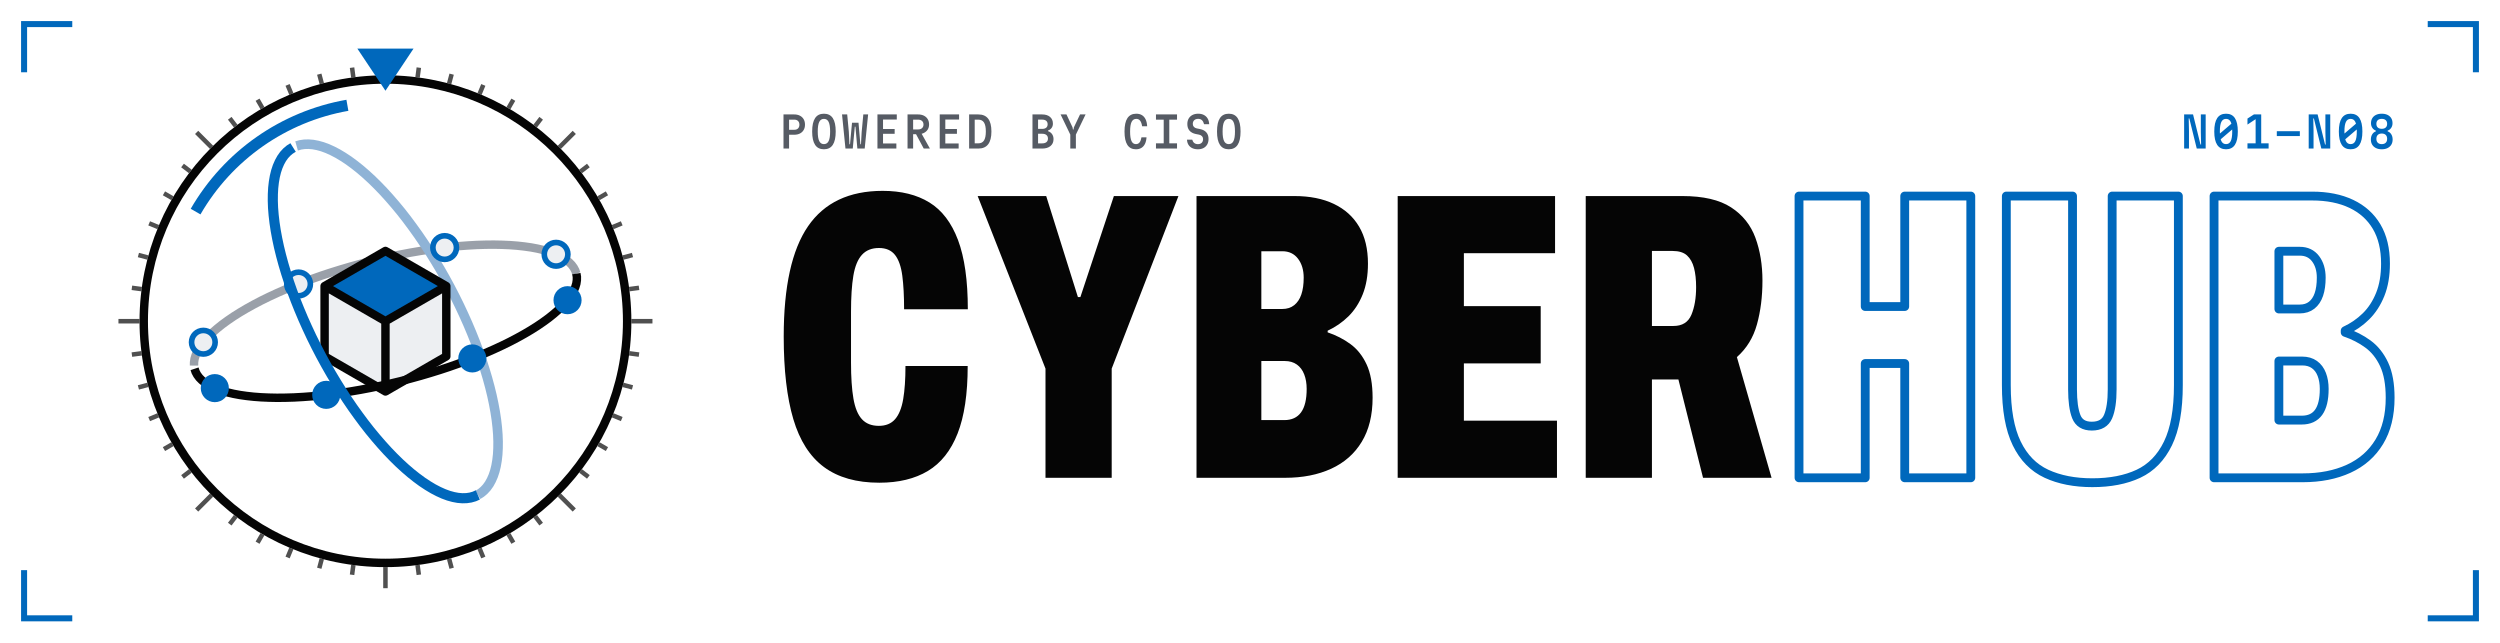
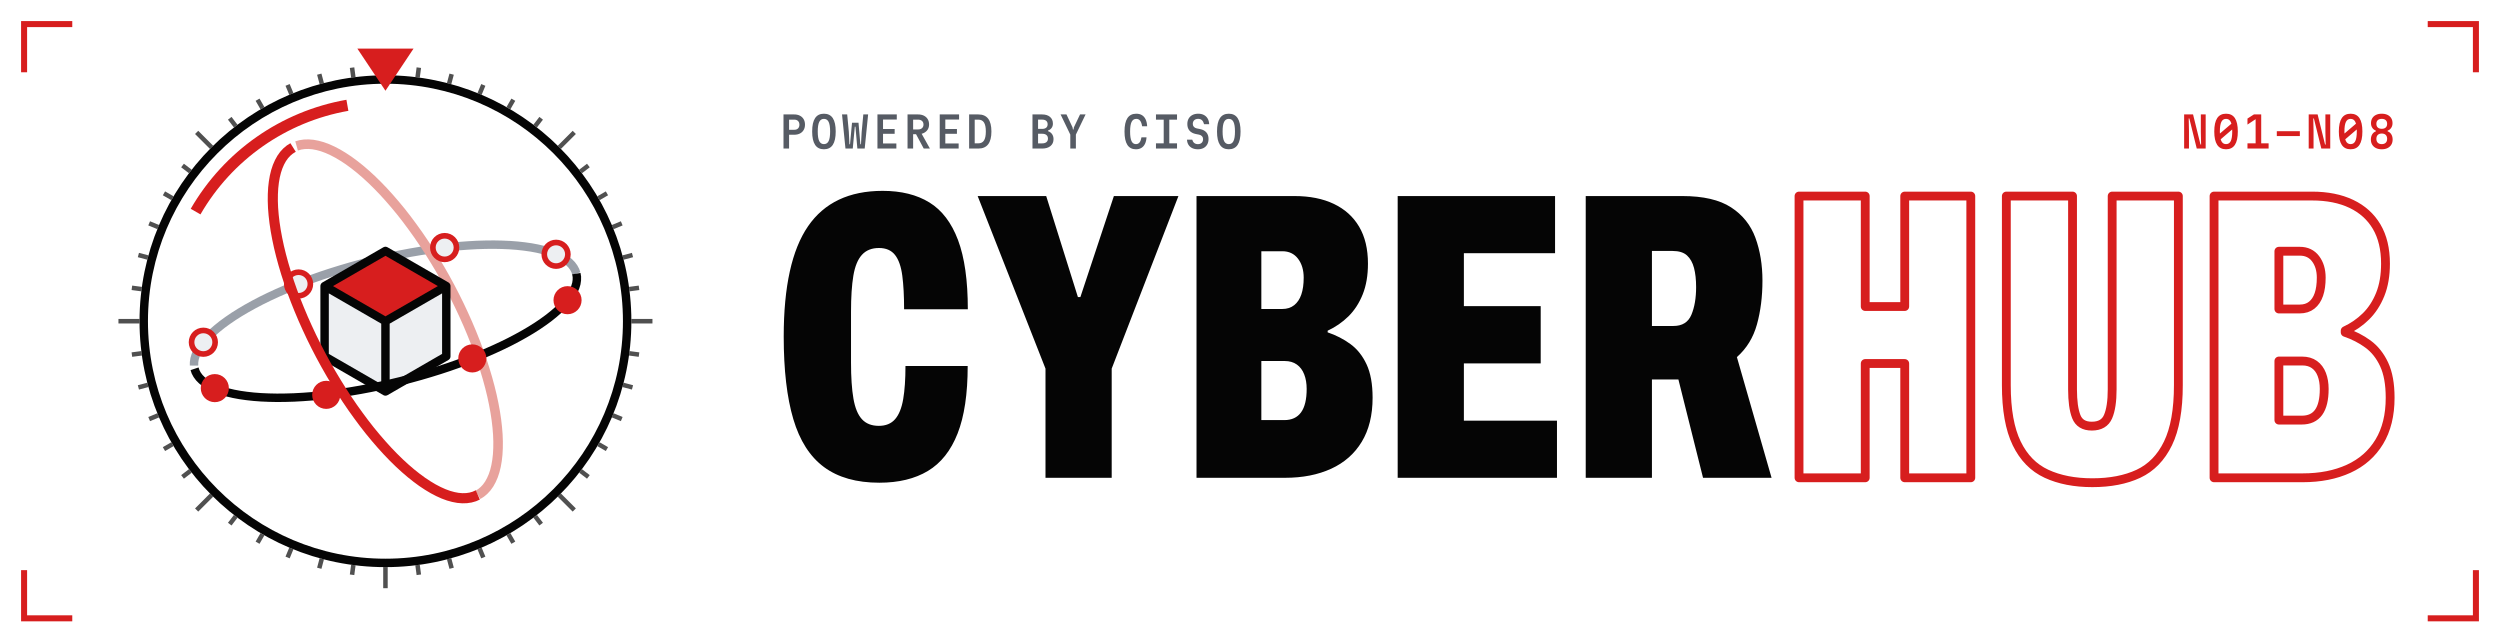
<svg xmlns="http://www.w3.org/2000/svg" viewBox="0 0 622.65 160" width="622.65" height="160" role="img" aria-label="CyberHub, powered by CISO">
  <g transform="translate(26 10) scale(0.7)">
    <circle cx="100" cy="100" r="86" fill="none" stroke="#050505" stroke-width="3" />
    <path d="M111.42 13.25 L111.88 9.78 M122.65 15.48 L123.55 12.1 M133.48 19.16 L134.82 15.93 M143.75 24.22 L145.5 21.19 M153.27 30.58 L155.4 27.8 M161.87 38.13 L167.18 32.82 M169.42 46.73 L172.2 44.6 M175.78 56.25 L178.81 54.5 M180.84 66.52 L184.07 65.18 M184.52 77.35 L187.9 76.45 M186.75 88.58 L190.22 88.12 M187.5 100 L195 100 M186.75 111.42 L190.22 111.88 M184.52 122.65 L187.9 123.55 M180.84 133.48 L184.07 134.82 M175.78 143.75 L178.81 145.5 M169.42 153.27 L172.2 155.4 M161.87 161.87 L167.18 167.18 M153.27 169.42 L155.4 172.2 M143.75 175.78 L145.5 178.81 M133.48 180.84 L134.82 184.07 M122.65 184.52 L123.55 187.9 M111.42 186.75 L111.88 190.22 M100 187.5 L100 195 M88.58 186.75 L88.12 190.22 M77.35 184.52 L76.45 187.9 M66.52 180.84 L65.18 184.07 M56.25 175.78 L54.5 178.81 M46.73 169.42 L44.6 172.2 M38.13 161.87 L32.82 167.18 M30.58 153.27 L27.8 155.4 M24.22 143.75 L21.19 145.5 M19.16 133.48 L15.93 134.82 M15.48 122.65 L12.1 123.55 M13.25 111.42 L9.78 111.88 M12.5 100 L5 100 M13.25 88.58 L9.78 88.12 M15.48 77.35 L12.1 76.45 M19.16 66.52 L15.93 65.18 M24.22 56.25 L21.19 54.5 M30.58 46.73 L27.8 44.6 M38.13 38.13 L32.82 32.82 M46.73 30.58 L44.6 27.8 M56.25 24.22 L54.5 21.19 M66.52 19.16 L65.18 15.93 M77.35 15.48 L76.45 12.1 M88.58 13.25 L88.12 9.78" stroke="#050505" stroke-width="1.6" fill="none" opacity=".7" />
-     <path d="M100 18 L90 3 H110 Z" fill="#0068bc" />
-     <path d="M32.45 61 A78 78 0 0 1 86.46 23.18" fill="none" stroke="#0068bc" stroke-width="4" stroke-linecap="butt" />
+     <path d="M100 18 L90 3 H110 Z" fill="#d71e1e" />
+     <path d="M32.45 61 A78 78 0 0 1 86.46 23.18" fill="none" stroke="#d71e1e" stroke-width="4" stroke-linecap="butt" />
    <path d="M31.89 115.79 L31.9 114.61 L32.08 113.39 L32.46 112.13 L33.02 110.83 L33.76 109.51 L34.68 108.16 L35.79 106.79 L37.07 105.4 L38.52 103.99 L40.14 102.58 L41.92 101.15 L43.87 99.73 L45.96 98.3 L48.21 96.88 L50.6 95.47 L53.12 94.07 L55.77 92.68 L58.54 91.32 L61.43 89.98 L64.42 88.67 L67.51 87.39 L70.69 86.14 L73.95 84.93 L77.28 83.76 L80.67 82.64 L84.12 81.57 L87.61 80.54 L91.13 79.57 L94.68 78.65 L98.24 77.8 L101.81 77 L105.37 76.27 L108.92 75.6 L112.44 75 L115.93 74.47 L119.37 74 L122.76 73.61 L126.09 73.29 L129.35 73.05 L132.53 72.87 L135.62 72.78 L138.61 72.75 L141.49 72.81 L144.26 72.93 L146.91 73.13 L149.43 73.41 L151.82 73.75 L154.06 74.17 L156.16 74.66 L158.1 75.22 L159.88 75.85 L161.5 76.54 L162.95 77.3 L164.23 78.12 L165.33 79 L166.25 79.93 L166.99 80.93 L167.55 81.97 L167.92 83.07" fill="none" stroke="#9aa0a9" stroke-width="3" />
-     <path d="M68.38 37.64 L69.72 37.26 L71.13 37.05 L72.63 37.01 L74.2 37.14 L75.84 37.45 L77.55 37.92 L79.32 38.57 L81.14 39.39 L83.02 40.37 L84.94 41.52 L86.91 42.82 L88.91 44.29 L90.94 45.9 L93 47.67 L95.07 49.57 L97.16 51.62 L99.26 53.8 L101.35 56.1 L103.45 58.53 L105.54 61.06 L107.61 63.71 L109.65 66.46 L111.68 69.29 L113.67 72.21 L115.62 75.21 L117.53 78.28 L119.4 81.4 L121.21 84.58 L122.96 87.79 L124.65 91.05 L126.27 94.32 L127.81 97.61 L129.29 100.91 L130.68 104.21 L131.99 107.49 L133.21 110.75 L134.34 113.99 L135.37 117.18 L136.31 120.33 L137.15 123.43 L137.89 126.45 L138.52 129.41 L139.05 132.29 L139.47 135.07 L139.78 137.76 L139.99 140.35 L140.08 142.83 L140.06 145.19 L139.94 147.42 L139.7 149.53 L139.36 151.5 L138.91 153.33 L138.35 155.01 L137.68 156.54 L136.92 157.92 L136.05 159.14 L135.08 160.19 L134.02 161.08 L132.86 161.81" fill="none" stroke="#8fb3d6" stroke-width="3.4" />
-     <circle cx="35.21" cy="107.48" r="4.2" fill="#edeff2" stroke="#0068bc" stroke-width="2" />
-     <circle cx="69.09" cy="86.76" r="4.2" fill="#edeff2" stroke="#0068bc" stroke-width="2" />
-     <circle cx="121.07" cy="73.8" r="4.2" fill="#edeff2" stroke="#0068bc" stroke-width="2" />
-     <circle cx="160.71" cy="76.19" r="4.2" fill="#edeff2" stroke="#0068bc" stroke-width="2" />
+     <path d="M68.38 37.64 L69.72 37.26 L71.13 37.05 L72.63 37.01 L74.2 37.14 L75.84 37.45 L77.55 37.92 L79.32 38.57 L81.14 39.39 L83.02 40.37 L84.94 41.52 L86.91 42.82 L88.91 44.29 L90.94 45.9 L93 47.67 L95.07 49.57 L97.16 51.62 L99.26 53.8 L101.35 56.1 L103.45 58.53 L105.54 61.06 L107.61 63.71 L109.65 66.46 L111.68 69.29 L113.67 72.21 L115.62 75.21 L117.53 78.28 L119.4 81.4 L121.21 84.58 L122.96 87.79 L124.65 91.05 L126.27 94.32 L127.81 97.61 L129.29 100.91 L130.68 104.21 L131.99 107.49 L133.21 110.75 L134.34 113.99 L135.37 117.18 L136.31 120.33 L137.15 123.43 L137.89 126.45 L138.52 129.41 L139.05 132.29 L139.47 135.07 L139.78 137.76 L139.99 140.35 L140.08 142.83 L140.06 145.19 L139.94 147.42 L139.7 149.53 L139.36 151.5 L138.91 153.33 L138.35 155.01 L137.68 156.54 L136.92 157.92 L136.05 159.14 L135.08 160.19 L134.02 161.08 L132.86 161.81" fill="none" stroke="#e8a29c" stroke-width="3.4" />
+     <circle cx="35.21" cy="107.48" r="4.2" fill="#edeff2" stroke="#d71e1e" stroke-width="2" />
+     <circle cx="69.09" cy="86.76" r="4.2" fill="#edeff2" stroke="#d71e1e" stroke-width="2" />
+     <circle cx="121.07" cy="73.8" r="4.2" fill="#edeff2" stroke="#d71e1e" stroke-width="2" />
+     <circle cx="160.71" cy="76.19" r="4.2" fill="#edeff2" stroke="#d71e1e" stroke-width="2" />
    <path d="M100 75 L121.65 87.5 L121.65 112.5 L100 125 L78.35 112.5 L78.35 87.5 Z" fill="#edeff2" />
-     <path d="M100 75 L121.65 87.5 L100 100 L78.35 87.5 Z" fill="#0068bc" />
+     <path d="M100 75 L121.65 87.5 L100 100 L78.35 87.5 Z" fill="#d71e1e" />
    <path d="M100 75 L121.65 87.5 L121.65 112.5 L100 125 L78.35 112.5 L78.35 87.5 Z M100 100 L121.65 87.5 M100 100 L78.35 87.5 M100 100 L100 125" fill="none" stroke="#050505" stroke-width="3" stroke-linejoin="round" />
    <path d="M167.92 83.07 L168.11 84.21 L168.1 85.39 L167.92 86.61 L167.54 87.87 L166.98 89.17 L166.24 90.49 L165.32 91.84 L164.21 93.21 L162.93 94.6 L161.48 96.01 L159.86 97.42 L158.08 98.85 L156.13 100.27 L154.04 101.7 L151.79 103.12 L149.4 104.53 L146.88 105.93 L144.23 107.32 L141.46 108.68 L138.57 110.02 L135.58 111.33 L132.49 112.61 L129.31 113.86 L126.05 115.07 L122.72 116.24 L119.33 117.36 L115.88 118.43 L112.39 119.46 L108.87 120.43 L105.32 121.35 L101.76 122.2 L98.19 123 L94.63 123.73 L91.08 124.4 L87.56 125 L84.07 125.53 L80.63 126 L77.24 126.39 L73.91 126.71 L70.65 126.95 L67.47 127.13 L64.38 127.22 L61.39 127.25 L58.51 127.19 L55.74 127.07 L53.09 126.87 L50.57 126.59 L48.18 126.25 L45.94 125.83 L43.84 125.34 L41.9 124.78 L40.12 124.15 L38.5 123.46 L37.05 122.7 L35.77 121.88 L34.67 121 L33.75 120.07 L33.01 119.07 L32.45 118.03 L32.08 116.93" fill="none" stroke="#050505" stroke-width="3" />
-     <path d="M132.86 161.81 L131.62 162.36 L130.28 162.74 L128.87 162.95 L127.37 162.99 L125.8 162.86 L124.16 162.55 L122.45 162.08 L120.68 161.43 L118.86 160.61 L116.98 159.63 L115.06 158.48 L113.09 157.18 L111.09 155.71 L109.06 154.1 L107 152.33 L104.93 150.43 L102.84 148.38 L100.74 146.2 L98.65 143.9 L96.55 141.47 L94.46 138.94 L92.39 136.29 L90.35 133.54 L88.32 130.71 L86.33 127.79 L84.38 124.79 L82.47 121.72 L80.6 118.6 L78.79 115.42 L77.04 112.21 L75.35 108.95 L73.73 105.68 L72.19 102.39 L70.71 99.09 L69.32 95.79 L68.01 92.51 L66.79 89.25 L65.66 86.01 L64.63 82.82 L63.69 79.67 L62.85 76.57 L62.11 73.55 L61.48 70.59 L60.95 67.71 L60.53 64.93 L60.22 62.24 L60.01 59.65 L59.92 57.17 L59.94 54.81 L60.06 52.58 L60.3 50.47 L60.64 48.5 L61.09 46.67 L61.65 44.99 L62.32 43.46 L63.08 42.08 L63.95 40.86 L64.92 39.81 L65.98 38.92 L67.14 38.19" fill="none" stroke="#0068bc" stroke-width="3.6" />
-     <circle cx="164.79" cy="92.52" r="5" fill="#0068bc" />
-     <circle cx="130.91" cy="113.24" r="5" fill="#0068bc" />
-     <circle cx="78.93" cy="126.2" r="5" fill="#0068bc" />
-     <circle cx="39.29" cy="123.81" r="5" fill="#0068bc" />
+     <path d="M132.86 161.81 L131.62 162.36 L130.28 162.74 L128.87 162.95 L127.37 162.99 L125.8 162.86 L124.16 162.55 L122.45 162.08 L120.68 161.43 L118.86 160.61 L116.98 159.63 L115.06 158.48 L113.09 157.18 L111.09 155.71 L109.06 154.1 L107 152.33 L104.93 150.43 L102.84 148.38 L100.74 146.2 L98.65 143.9 L96.55 141.47 L94.46 138.94 L92.39 136.29 L90.35 133.54 L88.32 130.71 L86.33 127.79 L84.38 124.79 L82.47 121.72 L80.6 118.6 L78.79 115.42 L77.04 112.21 L75.35 108.95 L73.73 105.68 L72.19 102.39 L70.71 99.09 L69.32 95.79 L68.01 92.51 L66.79 89.25 L65.66 86.01 L64.63 82.82 L63.69 79.67 L62.85 76.57 L62.11 73.55 L61.48 70.59 L60.95 67.71 L60.53 64.93 L60.22 62.24 L60.01 59.65 L59.92 57.17 L59.94 54.81 L60.06 52.58 L60.3 50.47 L60.64 48.5 L61.09 46.67 L61.65 44.99 L62.32 43.46 L63.08 42.08 L63.95 40.86 L64.92 39.81 L65.98 38.92 L67.14 38.19" fill="none" stroke="#d71e1e" stroke-width="3.6" />
+     <circle cx="164.79" cy="92.52" r="5" fill="#d71e1e" />
+     <circle cx="130.91" cy="113.24" r="5" fill="#d71e1e" />
+     <circle cx="78.93" cy="126.2" r="5" fill="#d71e1e" />
+     <circle cx="39.29" cy="123.81" r="5" fill="#d71e1e" />
  </g>
  <path d="M219.005 120.224Q210.495 120.224 205.231 116.331Q199.968 112.437 197.58 104.376Q195.192 96.314 195.192 83.829Q195.192 65.155 201.257 56.345Q207.323 47.535 219.837 47.535Q226.78 47.535 231.478 50.426Q236.176 53.318 238.611 59.804Q241.046 66.29 241.046 77.021H225.174Q225.174 72.071 224.723 68.647Q224.272 65.222 222.909 63.494Q221.547 61.766 218.915 61.766Q216.213 61.766 214.667 63.471Q213.12 65.177 212.537 68.67Q211.954 72.163 211.954 77.627V90.299Q211.954 95.8 212.555 99.277Q213.157 102.753 214.671 104.408Q216.185 106.063 218.886 106.063Q221.486 106.063 222.932 104.402Q224.378 102.741 224.948 99.419Q225.517 96.097 225.517 91.15H241.013Q241.013 101.571 238.497 107.971Q235.981 114.371 231.099 117.298Q226.217 120.224 219.005 120.224ZM260.39 119.0V91.809L243.497 48.829H260.565L268.465 73.994H269.078L277.423 48.829H293.499L276.879 91.809V119.0ZM298.004 119.0V48.829H322.402Q328.108 48.829 332.208 50.784Q336.308 52.739 338.506 56.463Q340.704 60.188 340.704 65.669Q340.704 70.057 339.394 73.32Q338.084 76.584 335.837 78.794Q333.59 81.004 330.663 82.367V82.776Q333.794 83.833 336.328 85.686Q338.863 87.539 340.361 90.751Q341.859 93.963 341.859 99.061Q341.859 105.575 339.157 110.034Q336.455 114.493 331.533 116.747Q326.611 119.0 320.069 119.0ZM314.149 104.63H319.862Q322.641 104.63 324.04 102.704Q325.44 100.778 325.44 96.86Q325.44 94.841 324.832 93.255Q324.224 91.67 322.996 90.793Q321.768 89.915 319.96 89.915H314.149ZM314.149 76.958H319.348Q321.127 76.958 322.322 76.013Q323.518 75.069 324.108 73.347Q324.697 71.625 324.697 69.156Q324.697 66.291 323.281 64.432Q321.865 62.574 319.381 62.574H314.149ZM348.106 119.0V48.829H387.303V63.06H364.594V76.24H383.727V90.503H364.594V104.769H387.781V119.0ZM394.942 119.0V48.829H419.013Q426.805 48.829 431.128 51.637Q435.45 54.445 437.204 59.229Q438.957 64.013 438.957 69.903Q438.957 75.837 437.59 80.782Q436.223 85.726 432.59 88.939L441.226 119.0H424.158L418.025 94.515H411.431V119.0ZM411.431 81.187H416.793Q420.09 81.187 421.263 78.389Q422.435 75.592 422.435 71.511Q422.435 68.744 421.915 66.747Q421.395 64.749 420.171 63.627Q418.947 62.504 416.597 62.504H411.431Z" fill="#050505" />
-   <path d="M448.065 119.0V48.829H464.553V76.342H474.39V48.829H490.846V119.0H474.39V90.536H464.553V119.0ZM521.123 120.224Q514.514 120.224 509.694 117.994Q504.873 115.763 502.285 110.436Q499.697 105.11 499.697 95.922V48.829H516.186V96.975Q516.186 101.394 517.12 103.763Q518.054 106.132 520.984 106.132Q524.016 106.132 525.036 103.763Q526.056 101.394 526.056 96.975V48.829H542.544V95.922Q542.544 105.11 539.956 110.436Q537.368 115.763 532.601 117.994Q527.833 120.224 521.123 120.224ZM551.432 119.0V48.829H575.83Q581.536 48.829 585.636 50.784Q589.736 52.739 591.934 56.463Q594.133 60.188 594.133 65.669Q594.133 70.057 592.822 73.32Q591.512 76.584 589.265 78.794Q587.018 81.004 584.092 82.367V82.776Q587.222 83.833 589.757 85.686Q592.292 87.539 593.79 90.751Q595.288 93.963 595.288 99.061Q595.288 105.575 592.586 110.034Q589.884 114.493 584.962 116.747Q580.039 119.0 573.497 119.0ZM567.578 104.63H573.291Q576.069 104.63 577.469 102.704Q578.868 100.778 578.868 96.86Q578.868 94.841 578.26 93.255Q577.652 91.67 576.424 90.793Q575.196 89.915 573.389 89.915H567.578ZM567.578 76.958H572.777Q574.555 76.958 575.751 76.013Q576.947 75.069 577.536 73.347Q578.126 71.625 578.126 69.156Q578.126 66.291 576.71 64.432Q575.294 62.574 572.809 62.574H567.578Z" fill="none" stroke="#0068bc" stroke-width="2.2" stroke-linejoin="round" />
+   <path d="M448.065 119.0V48.829H464.553V76.342H474.39V48.829H490.846V119.0H474.39V90.536H464.553V119.0ZM521.123 120.224Q514.514 120.224 509.694 117.994Q504.873 115.763 502.285 110.436Q499.697 105.11 499.697 95.922V48.829H516.186V96.975Q516.186 101.394 517.12 103.763Q518.054 106.132 520.984 106.132Q524.016 106.132 525.036 103.763Q526.056 101.394 526.056 96.975V48.829H542.544V95.922Q542.544 105.11 539.956 110.436Q537.368 115.763 532.601 117.994Q527.833 120.224 521.123 120.224ZM551.432 119.0V48.829H575.83Q581.536 48.829 585.636 50.784Q589.736 52.739 591.934 56.463Q594.133 60.188 594.133 65.669Q594.133 70.057 592.822 73.32Q591.512 76.584 589.265 78.794Q587.018 81.004 584.092 82.367V82.776Q587.222 83.833 589.757 85.686Q592.292 87.539 593.79 90.751Q595.288 93.963 595.288 99.061Q595.288 105.575 592.586 110.034Q589.884 114.493 584.962 116.747Q580.039 119.0 573.497 119.0ZM567.578 104.63H573.291Q576.069 104.63 577.469 102.704Q578.868 100.778 578.868 96.86Q578.868 94.841 578.26 93.255Q577.652 91.67 576.424 90.793Q575.196 89.915 573.389 89.915H567.578ZM567.578 76.958H572.777Q574.555 76.958 575.751 76.013Q576.947 75.069 577.536 73.347Q578.126 71.625 578.126 69.156Q578.126 66.291 576.71 64.432Q575.294 62.574 572.809 62.574H567.578Z" fill="none" stroke="#d71e1e" stroke-width="2.2" stroke-linejoin="round" />
  <path d="M195.137 37.0V28.5H197.797Q198.616 28.5 199.223 28.811Q199.829 29.123 200.16 29.694Q200.491 30.265 200.491 31.047Q200.491 31.812 200.16 32.378Q199.829 32.943 199.223 33.252Q198.616 33.561 197.797 33.561H196.528V37.0ZM196.528 32.324H197.83Q198.423 32.324 198.761 31.987Q199.1 31.651 199.1 31.061Q199.1 30.471 198.761 30.135Q198.423 29.798 197.83 29.798H196.528ZM205.209 37.18Q203.736 37.18 203.007 36.08Q202.277 34.981 202.277 32.75Q202.277 30.517 203.007 29.419Q203.736 28.32 205.209 28.32Q206.685 28.32 207.413 29.419Q208.141 30.517 208.141 32.75Q208.141 34.981 207.413 36.08Q206.685 37.18 205.209 37.18ZM205.209 35.894Q206.009 35.894 206.38 35.139Q206.75 34.383 206.75 32.75Q206.75 31.117 206.38 30.361Q206.009 29.606 205.209 29.606Q204.41 29.606 204.039 30.361Q203.668 31.117 203.668 32.75Q203.668 34.383 204.039 35.139Q204.41 35.894 205.209 35.894ZM211.004 28.5 211.411 32.862 211.553 35.931H211.706L212.202 30.576H213.823L214.281 35.931H214.433L214.608 32.862L215.018 28.5H216.215L215.361 37.0H213.533L213.054 31.545H212.902L212.389 37.0H210.57L209.716 28.5ZM218.537 37.0V28.5H223.354V29.763H219.928V32.129H222.823V33.328H219.928V35.737H223.248V37.0ZM226.032 37.0V28.5H228.647Q229.479 28.5 230.096 28.804Q230.713 29.109 231.055 29.673Q231.396 30.237 231.396 31.012Q231.396 31.737 231.05 32.276Q230.703 32.815 230.086 33.12Q229.468 33.424 228.647 33.424H227.423V37.0ZM230.065 37.0 228.023 33.187H229.473L231.605 37.0ZM227.423 32.244H228.655Q229.282 32.244 229.644 31.912Q230.005 31.581 230.005 31.021Q230.005 30.456 229.644 30.127Q229.282 29.798 228.655 29.798H227.423ZM234.049 37.0V28.5H238.867V29.763H235.44V32.129H238.336V33.328H235.44V35.737H238.761V37.0ZM241.369 37.0V28.5H243.664Q245.298 28.5 246.11 29.559Q246.923 30.617 246.923 32.75Q246.923 34.879 246.11 35.94Q245.298 37.0 243.664 37.0ZM242.76 35.7H243.664Q244.621 35.7 245.076 34.985Q245.532 34.269 245.532 32.75Q245.532 31.222 245.076 30.511Q244.621 29.8 243.664 29.8H242.76ZM257.149 37.0V28.5H259.542Q260.795 28.5 261.516 29.114Q262.238 29.729 262.238 30.805Q262.238 31.403 261.918 31.856Q261.598 32.309 261.031 32.499V32.673Q261.673 32.886 262.032 33.411Q262.392 33.937 262.392 34.65Q262.392 35.743 261.633 36.372Q260.875 37.0 259.552 37.0ZM258.54 35.71H259.543Q260.254 35.71 260.629 35.396Q261.004 35.082 261.004 34.513Q261.004 33.942 260.629 33.627Q260.254 33.312 259.543 33.312H258.54ZM258.54 32.103H259.534Q260.209 32.103 260.566 31.804Q260.923 31.504 260.923 30.948Q260.923 30.39 260.566 30.09Q260.209 29.79 259.534 29.79H258.54ZM265.615 28.5 267.12 31.703 267.227 32.259H267.364L267.471 31.703L268.995 28.5H270.375L267.958 33.521V37.0H266.567V33.521L264.15 28.5ZM282.917 37.18Q281.486 37.18 280.778 36.082Q280.07 34.984 280.07 32.75Q280.07 30.514 280.799 29.417Q281.528 28.32 283.005 28.32Q283.826 28.32 284.411 28.677Q284.997 29.034 285.327 29.731Q285.657 30.427 285.712 31.443H284.456Q284.31 30.507 283.956 30.056Q283.602 29.606 283.005 29.606Q282.21 29.606 281.836 30.361Q281.461 31.117 281.461 32.75Q281.461 34.383 281.811 35.139Q282.161 35.894 282.917 35.894Q283.48 35.894 283.817 35.476Q284.153 35.057 284.295 34.196H285.552Q285.494 35.157 285.17 35.826Q284.846 36.495 284.278 36.837Q283.71 37.18 282.917 37.18ZM287.907 37.0V35.695H289.833V29.805H287.907V28.5H293.149V29.805H291.224V35.695H293.149V37.0ZM296.933 34.784Q297.089 35.331 297.442 35.616Q297.796 35.901 298.357 35.901Q298.95 35.901 299.294 35.564Q299.638 35.228 299.638 34.632Q299.638 34.213 299.373 33.922Q299.108 33.63 298.646 33.538L297.825 33.377Q296.786 33.157 296.251 32.529Q295.716 31.9 295.716 30.893Q295.716 30.101 296.05 29.525Q296.385 28.95 296.994 28.635Q297.603 28.32 298.426 28.32Q299.242 28.32 299.842 28.634Q300.442 28.948 300.782 29.529Q301.121 30.111 301.159 30.929H299.884Q299.725 30.278 299.363 29.939Q299.001 29.599 298.429 29.599Q297.8 29.599 297.439 29.937Q297.077 30.275 297.077 30.875Q297.077 31.296 297.344 31.592Q297.61 31.888 298.07 31.983L298.89 32.144Q299.933 32.362 300.466 32.988Q300.999 33.614 300.999 34.614Q300.999 35.401 300.674 35.977Q300.349 36.554 299.753 36.867Q299.158 37.18 298.354 37.18Q297.538 37.18 296.939 36.892Q296.339 36.605 296.003 36.066Q295.666 35.527 295.63 34.784ZM306.041 37.18Q304.567 37.18 303.838 36.08Q303.109 34.981 303.109 32.75Q303.109 30.517 303.838 29.419Q304.567 28.32 306.041 28.32Q307.516 28.32 308.244 29.419Q308.973 30.517 308.973 32.75Q308.973 34.981 308.244 36.08Q307.516 37.18 306.041 37.18ZM306.041 35.894Q306.84 35.894 307.211 35.139Q307.582 34.383 307.582 32.75Q307.582 31.117 307.211 30.361Q306.84 29.606 306.041 29.606Q305.241 29.606 304.87 30.361Q304.5 31.117 304.5 32.75Q304.5 34.383 304.87 35.139Q305.241 35.894 306.041 35.894Z" fill="#565b64" />
-   <path d="M543.98 37.0V28.5H546.201L548.053 35.999H548.205L548.139 32.878V28.5H549.345V37.0H547.124L545.272 29.501H545.119L545.186 32.622V37.0ZM554.419 37.18Q552.945 37.18 552.216 36.08Q551.487 34.981 551.487 32.75Q551.487 30.517 552.216 29.419Q552.945 28.32 554.419 28.32Q555.894 28.32 556.622 29.419Q557.351 30.517 557.351 32.75Q557.351 34.981 556.622 36.08Q555.894 37.18 554.419 37.18ZM554.419 35.894Q555.218 35.894 555.589 35.139Q555.96 34.383 555.96 32.75Q555.96 31.117 555.589 30.361Q555.218 29.606 554.419 29.606Q553.619 29.606 553.249 30.361Q552.878 31.117 552.878 32.75Q552.878 34.383 553.249 35.139Q553.619 35.894 554.419 35.894ZM552.457 33.63 556.381 30.269V31.87L552.457 35.231ZM563.177 28.5V35.695H565.02V37.0H559.755V35.695H561.786V29.248L562.15 29.44L559.755 31.027V29.53L561.357 28.5ZM567.062 33.885V32.677H572.8V33.885ZM575.005 37.0V28.5H577.226L579.078 35.999H579.23L579.164 32.878V28.5H580.37V37.0H578.149L576.297 29.501H576.144L576.211 32.622V37.0ZM585.444 37.18Q583.97 37.18 583.241 36.08Q582.512 34.981 582.512 32.75Q582.512 30.517 583.241 29.419Q583.97 28.32 585.444 28.32Q586.919 28.32 587.647 29.419Q588.376 30.517 588.376 32.75Q588.376 34.981 587.647 36.08Q586.919 37.18 585.444 37.18ZM585.444 35.894Q586.243 35.894 586.614 35.139Q586.985 34.383 586.985 32.75Q586.985 31.117 586.614 30.361Q586.243 29.606 585.444 29.606Q584.644 29.606 584.274 30.361Q583.903 31.117 583.903 32.75Q583.903 34.383 584.274 35.139Q584.644 35.894 585.444 35.894ZM583.482 33.63 587.406 30.269V31.87L583.482 35.231ZM593.2 32.081Q593.838 32.081 594.19 31.758Q594.541 31.435 594.541 30.842Q594.541 30.249 594.19 29.926Q593.838 29.603 593.2 29.603Q592.562 29.603 592.21 29.926Q591.858 30.249 591.858 30.842Q591.858 31.435 592.21 31.758Q592.562 32.081 593.2 32.081ZM590.519 30.689Q590.519 29.961 590.848 29.429Q591.177 28.896 591.778 28.608Q592.379 28.32 593.2 28.32Q594.025 28.32 594.627 28.608Q595.229 28.896 595.555 29.429Q595.881 29.961 595.881 30.689Q595.881 31.341 595.554 31.838Q595.228 32.335 594.671 32.528V32.717Q595.241 32.91 595.576 33.456Q595.91 34.001 595.91 34.744Q595.91 35.491 595.577 36.037Q595.244 36.583 594.638 36.881Q594.031 37.18 593.2 37.18Q592.368 37.18 591.761 36.881Q591.153 36.583 590.821 36.037Q590.489 35.491 590.489 34.744Q590.489 34.001 590.825 33.456Q591.16 32.91 591.728 32.717V32.528Q591.175 32.335 590.847 31.838Q590.519 31.341 590.519 30.689ZM591.859 34.578Q591.859 35.203 592.21 35.55Q592.562 35.897 593.2 35.897Q593.839 35.897 594.19 35.55Q594.541 35.203 594.541 34.578Q594.541 33.945 594.19 33.602Q593.839 33.258 593.2 33.258Q592.562 33.258 592.21 33.602Q591.859 33.945 591.859 34.578Z" fill="#0068bc" />
-   <path d="M6 18 V6 H18 M604.65 6 H616.65 V18 M616.65 142 V154 H604.65 M18 154 H6 V142" fill="none" stroke="#0068bc" stroke-width="1.5" />
+   <path d="M543.98 37.0V28.5H546.201L548.053 35.999H548.205L548.139 32.878V28.5H549.345V37.0H547.124L545.272 29.501H545.119L545.186 32.622V37.0ZM554.419 37.18Q552.945 37.18 552.216 36.08Q551.487 34.981 551.487 32.75Q551.487 30.517 552.216 29.419Q552.945 28.32 554.419 28.32Q555.894 28.32 556.622 29.419Q557.351 30.517 557.351 32.75Q557.351 34.981 556.622 36.08Q555.894 37.18 554.419 37.18ZM554.419 35.894Q555.218 35.894 555.589 35.139Q555.96 34.383 555.96 32.75Q555.96 31.117 555.589 30.361Q555.218 29.606 554.419 29.606Q553.619 29.606 553.249 30.361Q552.878 31.117 552.878 32.75Q552.878 34.383 553.249 35.139Q553.619 35.894 554.419 35.894ZM552.457 33.63 556.381 30.269V31.87L552.457 35.231ZM563.177 28.5V35.695H565.02V37.0H559.755V35.695H561.786V29.248L562.15 29.44L559.755 31.027V29.53L561.357 28.5ZM567.062 33.885V32.677H572.8V33.885ZM575.005 37.0V28.5H577.226L579.078 35.999H579.23L579.164 32.878V28.5H580.37V37.0H578.149L576.297 29.501H576.144L576.211 32.622V37.0ZM585.444 37.18Q583.97 37.18 583.241 36.08Q582.512 34.981 582.512 32.75Q582.512 30.517 583.241 29.419Q583.97 28.32 585.444 28.32Q586.919 28.32 587.647 29.419Q588.376 30.517 588.376 32.75Q588.376 34.981 587.647 36.08Q586.919 37.18 585.444 37.18ZM585.444 35.894Q586.243 35.894 586.614 35.139Q586.985 34.383 586.985 32.75Q586.985 31.117 586.614 30.361Q586.243 29.606 585.444 29.606Q584.644 29.606 584.274 30.361Q583.903 31.117 583.903 32.75Q583.903 34.383 584.274 35.139Q584.644 35.894 585.444 35.894ZM583.482 33.63 587.406 30.269V31.87L583.482 35.231ZM593.2 32.081Q593.838 32.081 594.19 31.758Q594.541 31.435 594.541 30.842Q594.541 30.249 594.19 29.926Q593.838 29.603 593.2 29.603Q592.562 29.603 592.21 29.926Q591.858 30.249 591.858 30.842Q591.858 31.435 592.21 31.758Q592.562 32.081 593.2 32.081ZM590.519 30.689Q590.519 29.961 590.848 29.429Q591.177 28.896 591.778 28.608Q592.379 28.32 593.2 28.32Q594.025 28.32 594.627 28.608Q595.229 28.896 595.555 29.429Q595.881 29.961 595.881 30.689Q595.881 31.341 595.554 31.838Q595.228 32.335 594.671 32.528V32.717Q595.241 32.91 595.576 33.456Q595.91 34.001 595.91 34.744Q595.91 35.491 595.577 36.037Q595.244 36.583 594.638 36.881Q594.031 37.18 593.2 37.18Q592.368 37.18 591.761 36.881Q591.153 36.583 590.821 36.037Q590.489 35.491 590.489 34.744Q590.489 34.001 590.825 33.456Q591.16 32.91 591.728 32.717V32.528Q591.175 32.335 590.847 31.838Q590.519 31.341 590.519 30.689ZM591.859 34.578Q591.859 35.203 592.21 35.55Q592.562 35.897 593.2 35.897Q593.839 35.897 594.19 35.55Q594.541 35.203 594.541 34.578Q594.541 33.945 594.19 33.602Q593.839 33.258 593.2 33.258Q592.562 33.258 592.21 33.602Q591.859 33.945 591.859 34.578Z" fill="#d71e1e" />
+   <path d="M6 18 V6 H18 M604.65 6 H616.65 V18 M616.65 142 V154 H604.65 M18 154 H6 V142" fill="none" stroke="#d71e1e" stroke-width="1.5" />
</svg>
